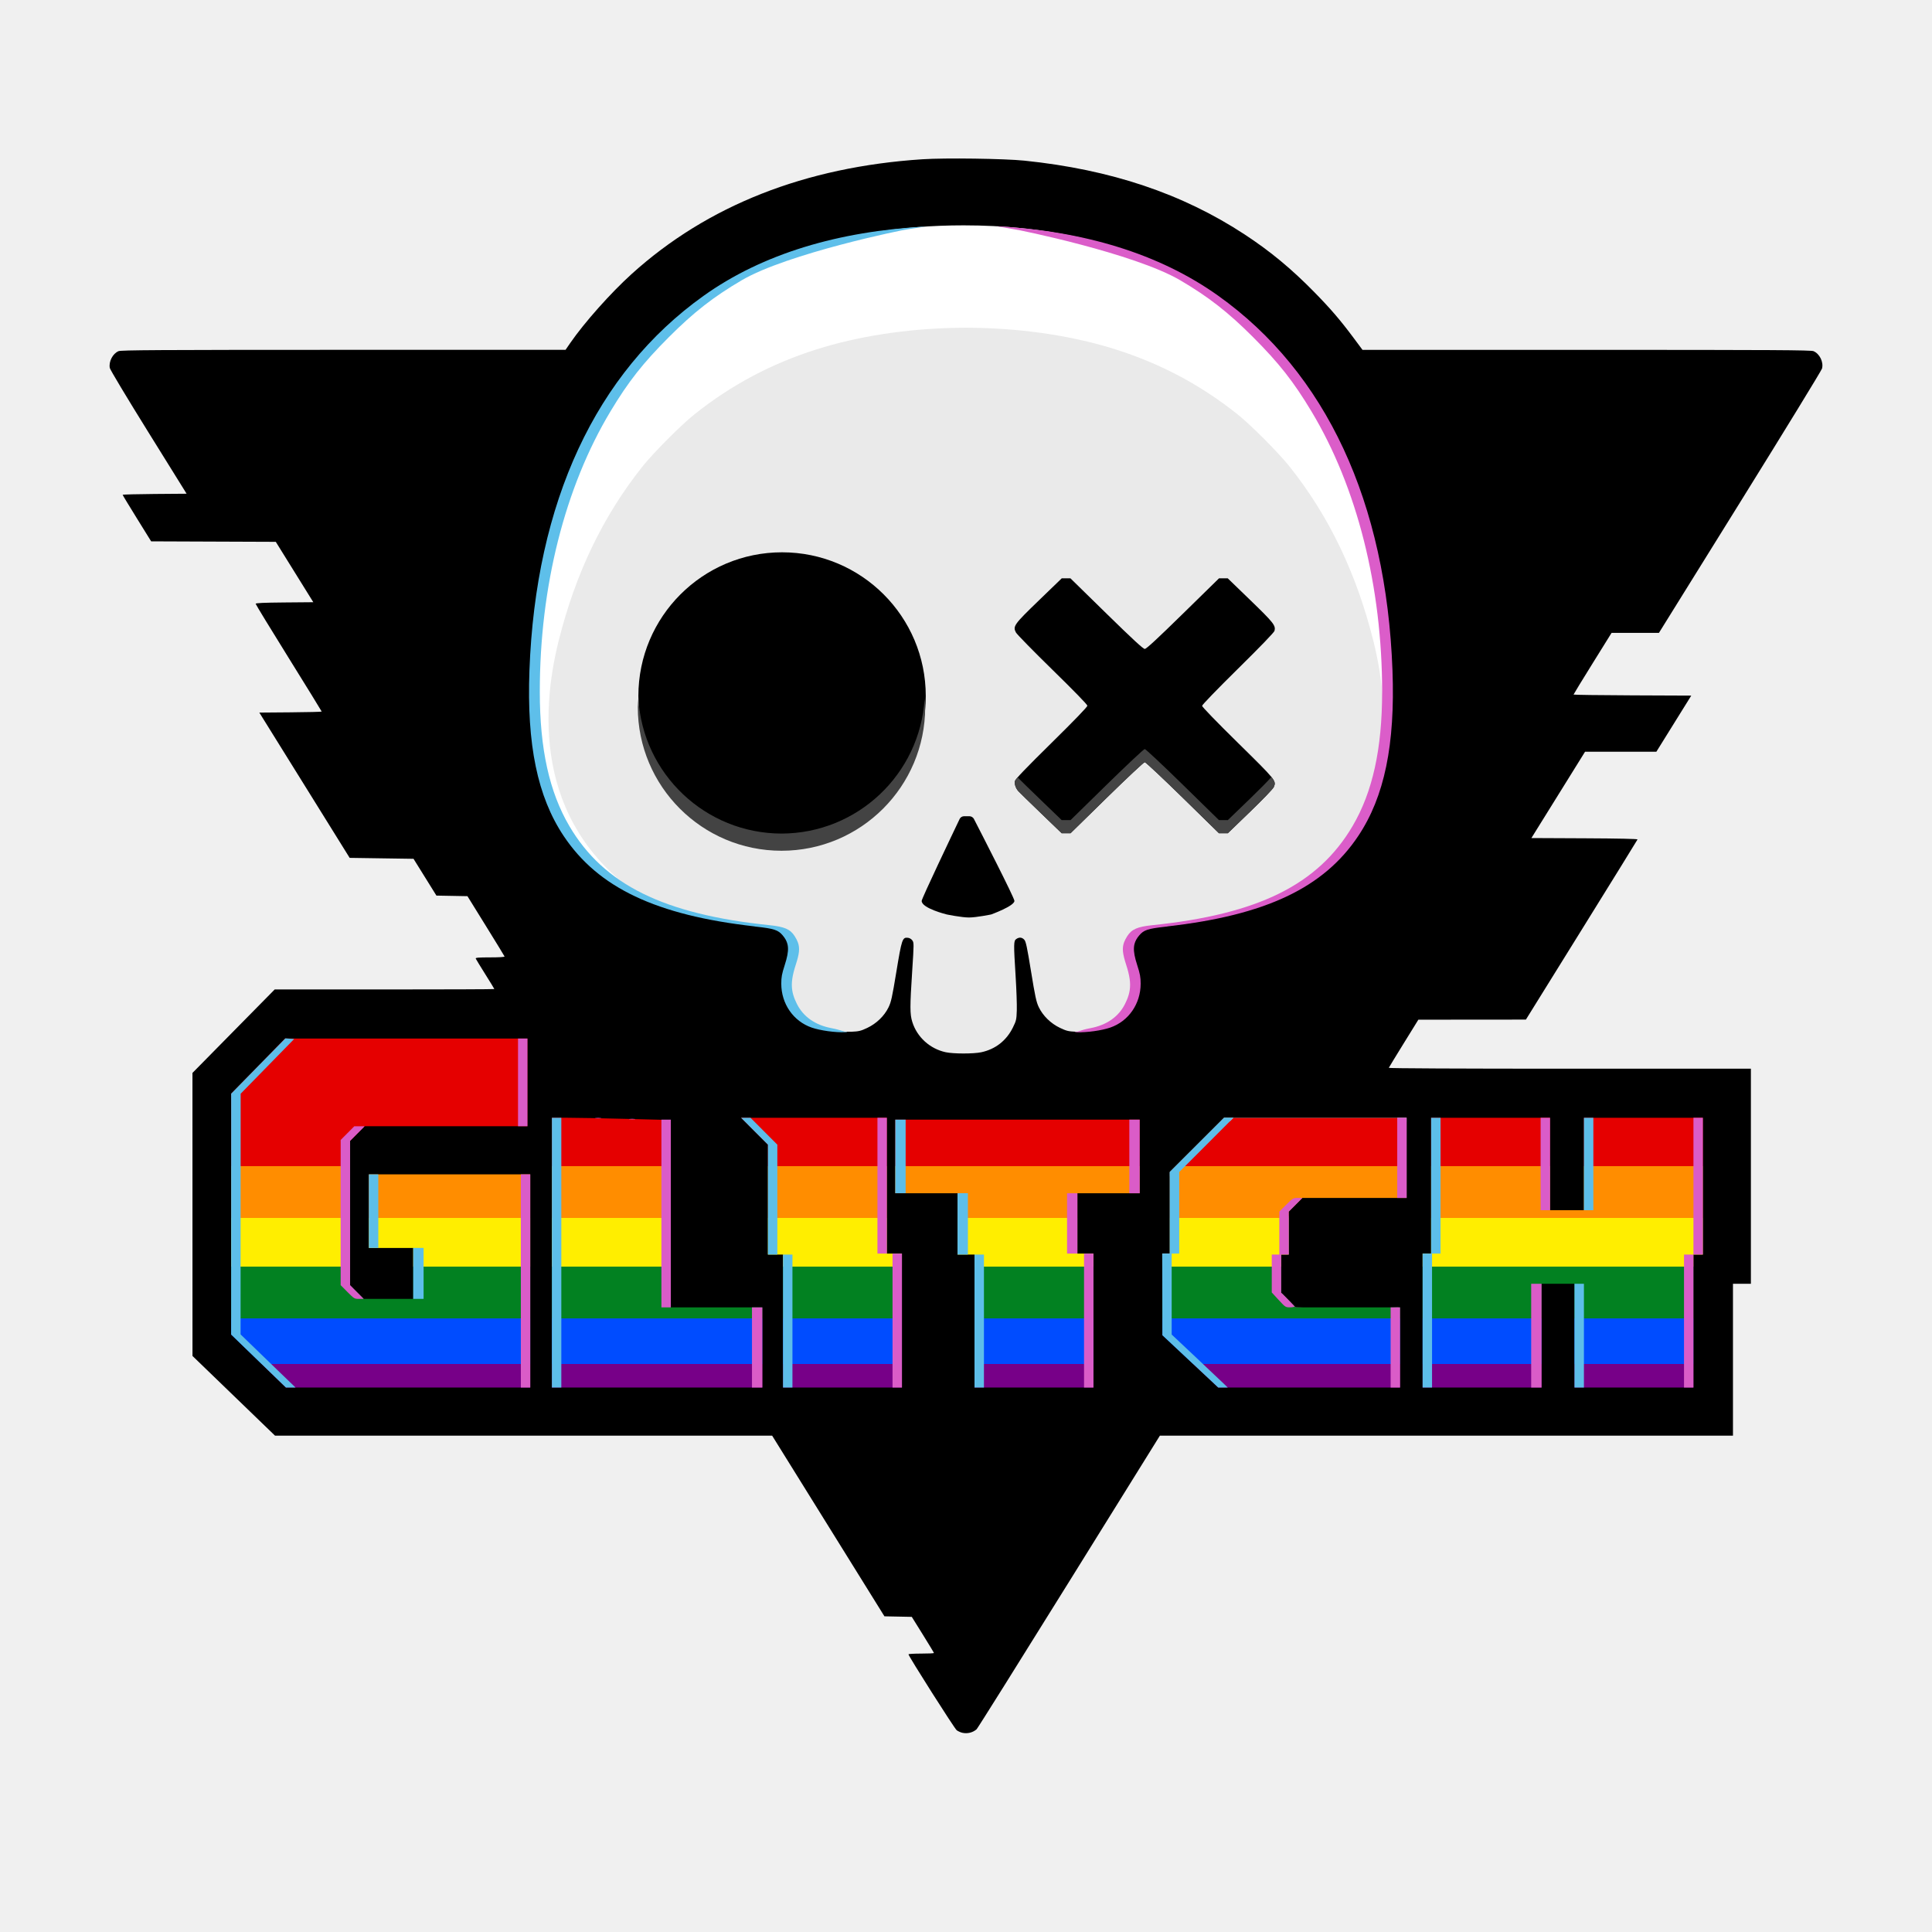
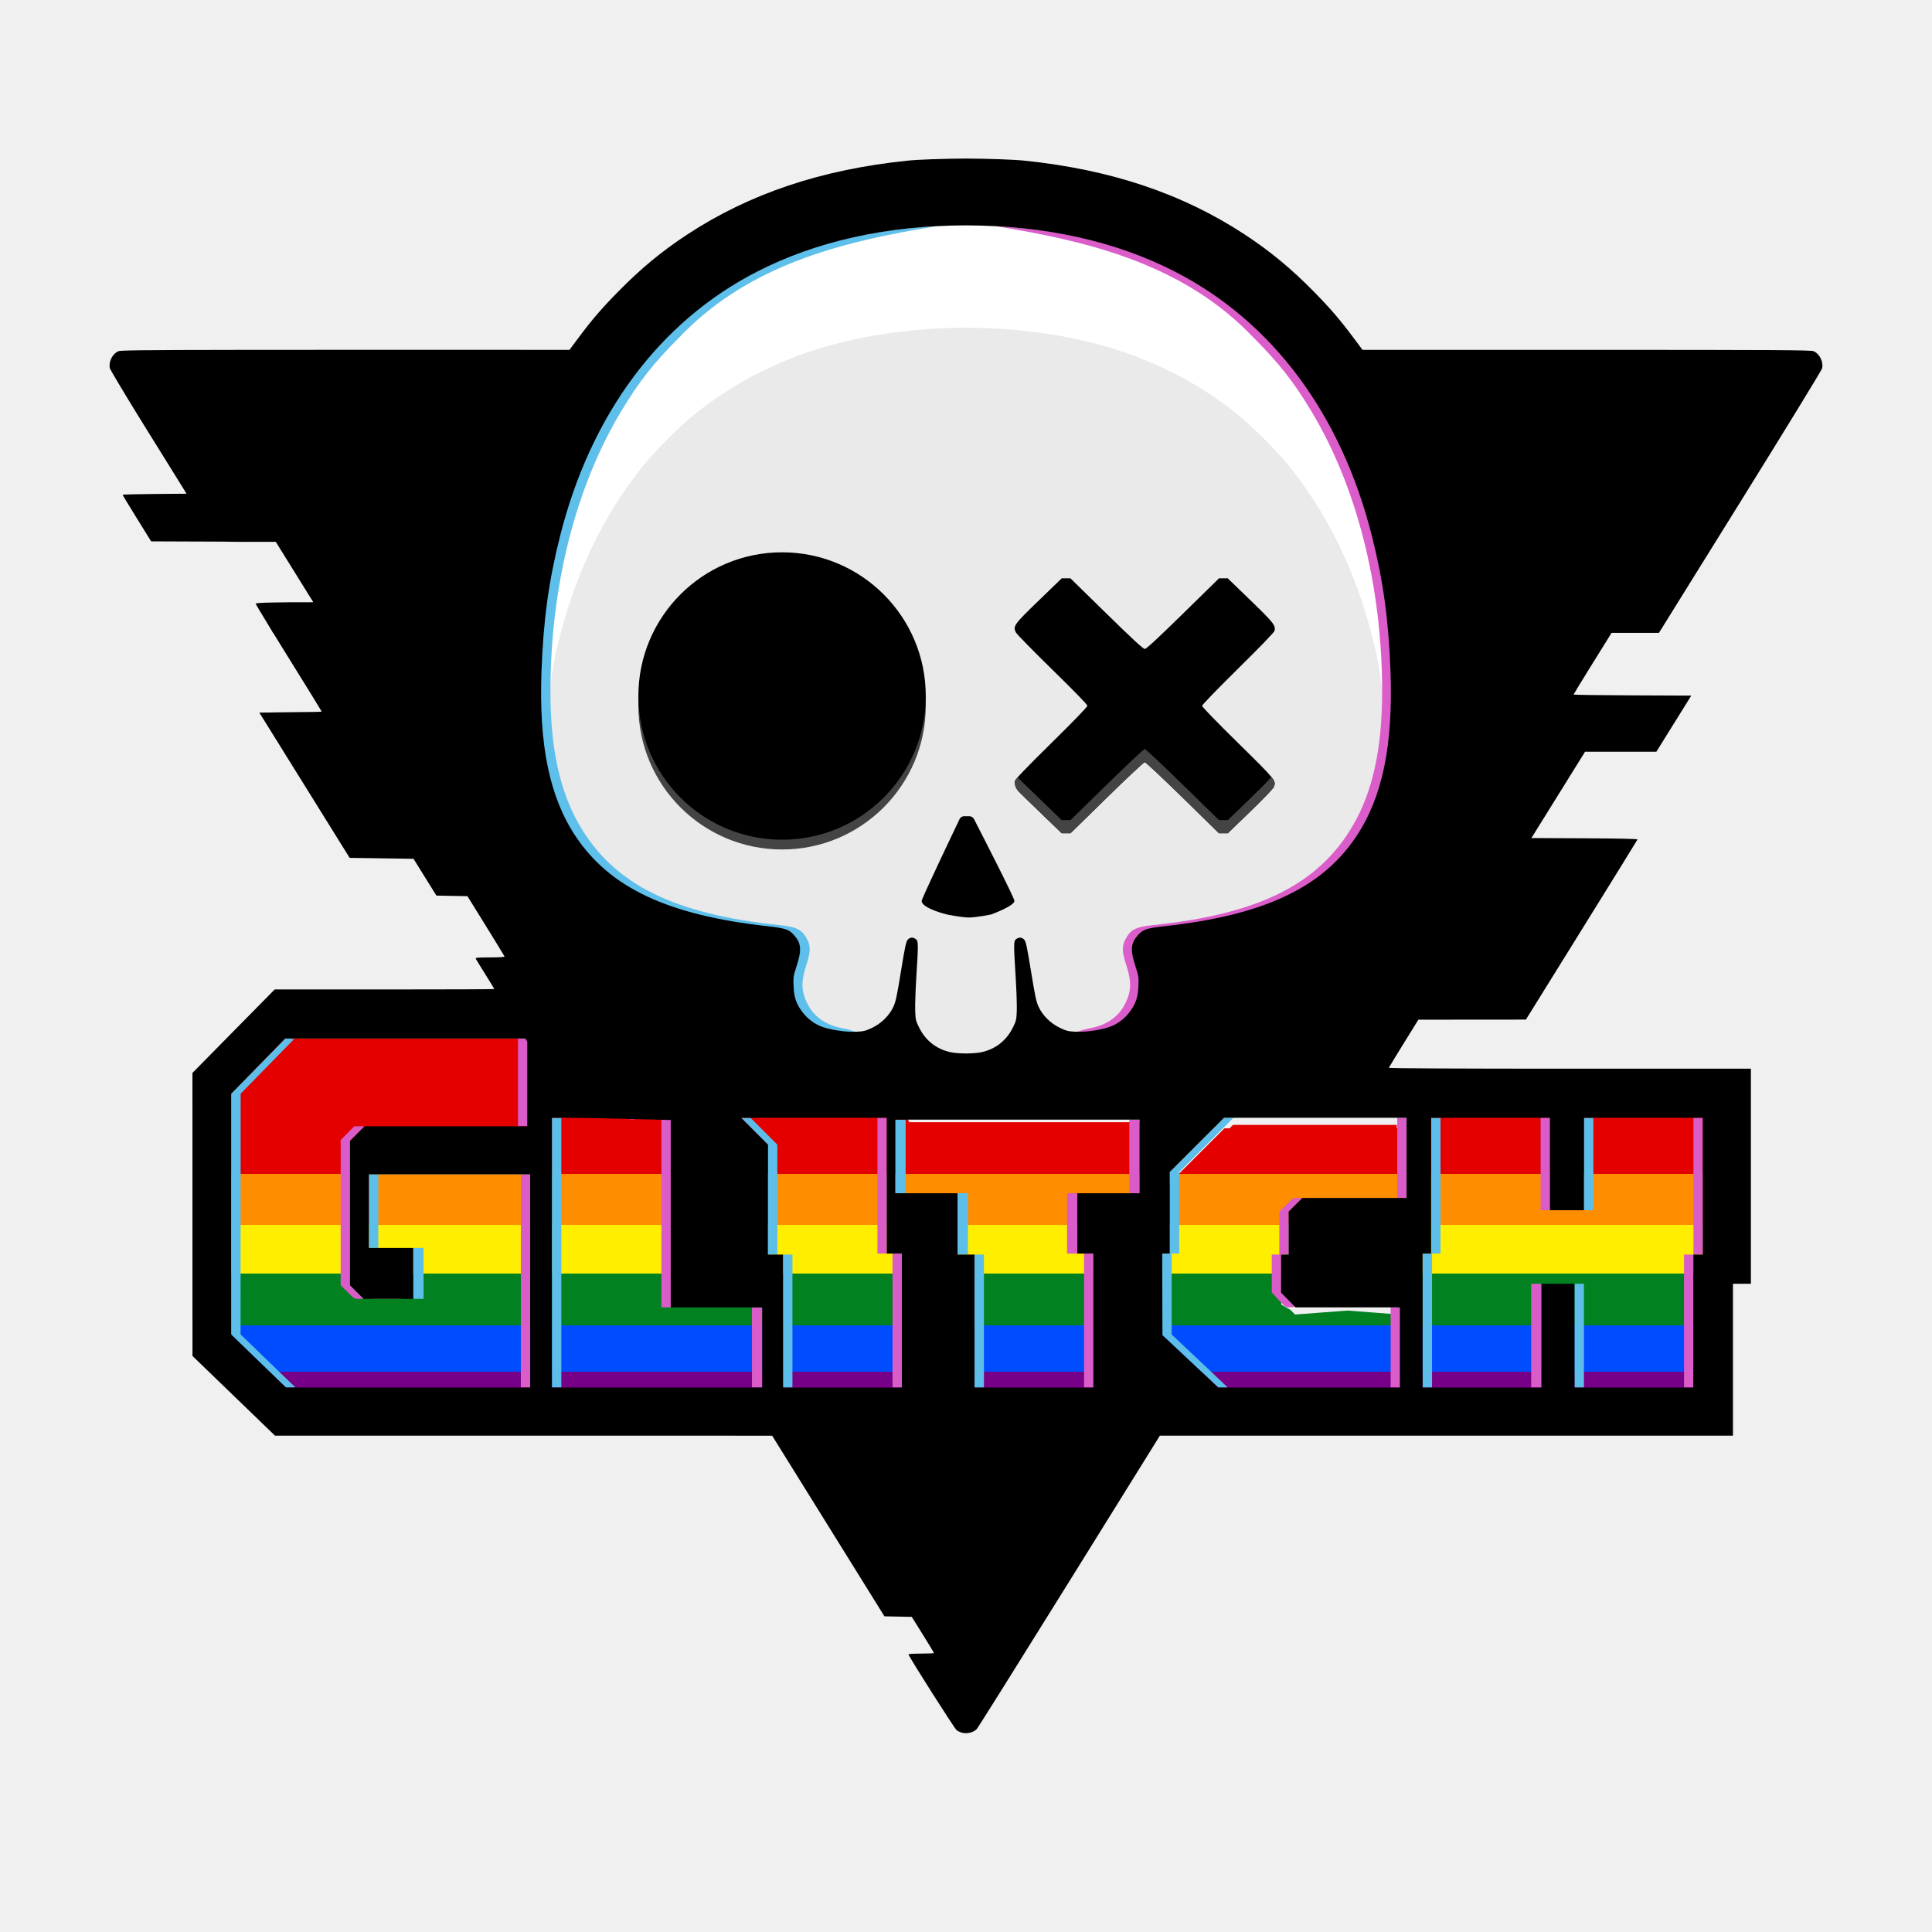
<svg xmlns="http://www.w3.org/2000/svg" xmlns:xlink="http://www.w3.org/1999/xlink" xml:space="preserve" width="1365.333" height="1365.333">
  <defs>
    <linearGradient id="a">
      <stop offset="0" style="stop-color:#708;stop-opacity:1" />
      <stop offset=".171" style="stop-color:#708;stop-opacity:1" />
      <stop offset=".171" style="stop-color:#004cff;stop-opacity:1" />
      <stop offset=".325" style="stop-color:#004cff;stop-opacity:1" />
      <stop offset=".325" style="stop-color:#028121;stop-opacity:1" />
      <stop offset=".497" style="stop-color:#028121;stop-opacity:1" />
      <stop offset=".497" style="stop-color:#fe0;stop-opacity:1" />
      <stop offset=".658" style="stop-color:#fe0;stop-opacity:1" />
      <stop offset=".658" style="stop-color:#ff8d00;stop-opacity:1" />
      <stop offset=".829" style="stop-color:#ff8d00;stop-opacity:1" />
      <stop offset=".829" style="stop-color:#e50000;stop-opacity:1" />
      <stop offset="1" style="stop-color:#e50000;stop-opacity:1" />
    </linearGradient>
-     <linearGradient xlink:href="#a" id="b" x1="653.669" x2="653.669" y1="1000.49" y2="787.998" gradientUnits="userSpaceOnUse" />
+     <linearGradient xlink:href="#a" id="b" x1="653.669" x2="653.669" y1="1000.49" y2="787.998" gradientTransform="translate(-.324 5.046)" gradientUnits="userSpaceOnUse" />
  </defs>
  <path d="M685.44 141.56a692 692 0 0 0-21.555.042c-9.2.165-17.534.543-24.54 1.265C496.644 157.58 398.27 251.157 369.599 398.2c-8.318 42.658-11.106 98.366-5.87 134.018 4.023 27.387 13.685 54.482 28.03 73.607 1.693 2.258 2.912 3.902 5.394 6.162 1.241 1.13 1.743 2.815 8.221 4.729 3.239.957 39.75 22.071 46.117 17.512s-21.614-31.39-21.369-34.573c.49-6.366-.775-7.473-1.346-9.008-.57-1.534-1.105-2.616-1.675-3.707-1.142-2.18-2.443-4.267-4.07-6.632-19.344-28.114-25.242-76.222-11.348-128.823 11.8-44.68 35.63-90.178 60.173-116.935 51.49-56.135 109.465-81.126 197.073-83.805C740.71 248.55 797.722 263.7 847.028 297c5.973 4.035 17.882 14.235 30.527 26.863 16.013 15.993 21.1 22.02 29.89 35.291 34.725 52.42 53.701 122.598 48.051 167.485-3.232 25.677-13.164 48.924-27.523 65.992-2.75 3.27-5.097 6.213-6.957 8.754-.93 1.27-1.686 2.298-2.68 4-.497.85-1.084 1.461-2.06 4.594-.489 1.566-1.852 3.668-.426 10.03.712 3.182-12.819 15.346-8.78 18.473 4.04 3.128 24.49-3.486 27.496-3.486 7.495 0 8.662-1.947 10.079-2.767a23 23 0 0 0 2.908-1.975c1.442-1.118 2.507-2.09 3.664-3.176 2.314-2.172 4.785-4.708 7.37-7.484 5.173-5.553 10.284-11.286 14.173-17.008 23.023-33.879 30.826-78.338 27.66-137.988-1.582-29.802-3.236-42.981-8.906-70.994-6.068-29.977-16.844-62.323-29.506-88.211-16.984-34.725-33.816-58.204-60.069-83.645-41.95-40.655-92.655-64.962-156.943-76.023-14.736-2.536-37.468-3.867-59.557-4.164" style="fill:#fff;stroke-width:10.69" />
  <path d="M682.667 231.591q-4.186.01-8.366.107c-34.191.795-67.957 5.904-97.37 15.233-31.958 10.136-60.059 25.09-86.07 45.799-9.632 7.67-29.081 27.203-37.007 37.17-27.778 34.931-47.249 75.534-59.144 123.334-12.813 51.484-16.882 134.133 65.168 184.718 21.817 9.602 46.73 15.56 81.83 19.567 12.416 1.417 14.934 2.248 18.693 6.17 4.942 5.155-7.665 13.103-11.057 22.66-2.932 8.261-1.443 31.323.582 37.992 2.286 7.525 18.534-2.252 25.342 1.994 5.58 3.48 19.264 6.22 28.951 5.797 5.343-.234 6.736-.572 11.278-2.729 6.505-3.089 12.009-8.409 14.99-14.49 1.847-3.766 2.574-7.063 5.56-25.213 3.779-22.962 4.253-24.373 8.067-23.99 1.236.124-3.638 4.603-2.908 5.621 1.148 1.603 3.975 7.158 2.746 26.072-1.668 25.66-5.088 30.184-3.395 35.662 3.322 10.756 19.152 11.098 30.305 13.524 2.592.564 7.145.864 11.805.898 4.66-.034 9.213-.334 11.804-.898 11.154-2.426 25.391-4.848 28.713-15.604 1.692-5.478 2.946-11.036 1.278-36.697-1.23-18.914-2.358-15.354-1.21-16.957.73-1.018-3.269-11.497-2.033-11.62 3.814-.384 4.288 1.027 8.067 23.99 2.986 18.149 3.714 21.446 5.56 25.212 2.982 6.081 8.486 11.401 14.99 14.49 4.542 2.157 5.935 2.495 11.278 2.729 9.687.424 23.371-2.316 28.951-5.797 6.808-4.246 26.302.772 28.588-6.754 2.025-6.669.445-20.905-2.487-29.166-3.392-9.557-16.176-21.57-11.234-26.726 3.76-3.922 6.278-4.753 18.694-6.17 35.1-4.008 60.013-9.965 81.83-19.567 82.05-50.585 77.98-133.234 65.168-184.718-11.896-47.8-31.367-88.403-59.145-123.334-7.925-9.967-27.374-29.5-37.008-37.17-26.01-20.71-54.11-35.663-86.068-45.8-29.413-9.328-63.18-14.437-97.371-15.232q-4.18-.096-8.365-.107m0 345.998c1.636.064 3.206.466 3.898 1.158 1.621 1.622 26.832 54.959 26.832 56.766 0 3.292-1.803 5.194-6.957 7.34-2.747 1.143-7.33 2.67-10.186 3.392-3.984 1.008-6.402 1.237-13.587 1.108-7.186.13-9.604-.1-13.588-1.108-2.855-.722-7.439-2.249-10.186-3.392-5.154-2.146-6.957-4.048-6.957-7.34 0-1.807 25.211-55.144 26.832-56.766.692-.692 2.263-1.094 3.899-1.158" style="fill:#eaeaea;fill-opacity:1" />
-   <path d="M1011.87 775.762a17.26 17.26 0 0 0-17.259 17.258v83.488a17.26 17.26 0 0 0-6.363 12.68v94.044a17.26 17.26 0 0 0 17.258 17.258h83.439a17.26 17.26 0 0 0 12.02-5.705 17.26 17.26 0 0 0 12.021 5.705h83.438a17.26 17.26 0 0 0 17.258-17.258V901.87a17.26 17.26 0 0 0 6.365-12.682V793.02a17.26 17.26 0 0 0-17.258-17.258h-83.44a17.26 17.26 0 0 0-12.02 5.703 17.26 17.26 0 0 0-12.02-5.703h-41.72zm-379.009 12.236a6.436 6.436 0 0 0-6.435 6.436v51.619a6.436 6.436 0 0 0 6.435 6.435h37.405v36.699a6.436 6.436 0 0 0 6.435 6.436h5.586v87.609a6.436 6.436 0 0 0 6.436 6.436h83.438a6.436 6.436 0 0 0 6.435-6.436v-94.044a6.436 6.436 0 0 0-6.436-6.436h-4.877v-30.263h37.405a6.436 6.436 0 0 0 6.435-6.436v-51.619a6.436 6.436 0 0 0-6.435-6.436h-85.915zm238.815 1.916-1.139 1.139-1.303 1.3h-3.373a.67.67 0 0 0-.47.196l-19.274 19.263-19.273 19.266a.67.67 0 0 0-.196.47v56.973h-4.99a.665.665 0 0 0-.666.667v56.98c0 .183.076.359.21.484l19.622 18.487 19.621 18.486a.67.67 0 0 0 .457.182l64.17.047 64.17.044a.665.665 0 0 0 .666-.666v-55.861c0-.368-.125-3.457-.493-3.456l-36.81-2.79-37.09 2.79-3.216-3.277-6.535-3.763v-27.021h4.283a.665.665 0 0 0 .666-.667v-29.744l4.56-4.595 4.559-4.594h73.652a.665.665 0 0 0 .666-.666V793.02a.665.665 0 0 0-.666-.666h-6.047l-.023-1.229v-1.21H877.147ZM524.34 776.008a17.013 17.013 0 0 0-12.041 29.027l9.36 9.38 4.388 4.397v70.376a17.01 17.01 0 0 0 10.605 15.294v78.75a17.013 17.013 0 0 0 17.012 17.012h83.44a17.013 17.013 0 0 0 17.011-17.012v-94.044a17.01 17.01 0 0 0-10.607-15.295V793.02a17.013 17.013 0 0 0-17.012-17.012h-51.078ZM203.072 728.87a8.13 8.13 0 0 0-5.738 2.368l-19.537 19.463-.002.002-19.535 19.463a8.13 8.13 0 0 0-2.39 5.76V944.41a8.13 8.13 0 0 0 2.415 5.783l19.5 19.27v.002l19.5 19.268a8.13 8.13 0 0 0 5.713 2.345l85.5.028 85.5.025a8.133 8.133 0 0 0 8.133-8.131V833a8.133 8.133 0 0 0-8.131-8.13H262a8.133 8.133 0 0 0-7.87 7.497v-19.736l3.614-3.87 3.393-3.63H372a8.133 8.133 0 0 0 8.13-8.131v-60a8.133 8.133 0 0 0-8.13-8.13h-84.465ZM254.2 883.796a8.13 8.13 0 0 0 7.8 7.334h21.87v21.739h-10.241c-7.965 0-12.492-.223-14.508-.604s-1.444-.15-2.924-1.54c-1.122-1.054-.812-.739-.828-.775s-.42-1.197-.678-4.295c-.315-3.8-.431-11.597-.492-21.86m136.123-105.52a15.806 15.806 0 0 0-15.804 15.805v189.506a15.806 15.806 0 0 0 15.804 15.805H537.4a15.806 15.806 0 0 0 15.805-15.805v-56.568a15.806 15.806 0 0 0-15.805-15.805h-47.834V795.91a15.806 15.806 0 0 0-14.474-15.748l-10.819-.914h-.002c-8.008-.677-25.799-.973-43.048-.973z" style="fill:url(#b);fill-opacity:1;stroke-width:5.345" />
-   <path d="M680.1 1224.554c-1.239-.278-3.039-1.086-4-1.795-1.551-1.144-34.082-52.362-34.082-53.66 0-.285 4.05-.518 9-.518s9-.18 9-.4-3.525-6.06-7.834-12.976l-7.833-12.574-9.661-.192-9.661-.191-39.673-63.83-39.672-63.83-175.666-.01-175.667-.01-29.16-28.161-29.159-28.161-.01-100.01-.01-100.01 29.056-29.49 29.055-29.49h77.611c42.687 0 77.612-.133 77.612-.296s-2.888-4.887-6.417-10.5c-3.529-5.612-6.561-10.58-6.738-11.038-.249-.645 2.044-.833 10.139-.833 6.477 0 10.375-.247 10.238-.648-.122-.356-6.072-10.09-13.222-21.63l-13-20.983-10.964-.203-10.963-.203-8.09-13-8.092-13-22.568-.333-22.568-.333-31.916-51.334-31.916-51.333 22.038-.176c12.121-.097 22.039-.343 22.039-.548s-10.5-17.254-23.334-37.886-23.333-37.856-23.333-38.275c0-.552 5.632-.811 20.368-.939l20.367-.176-13.256-21.333-13.256-21.334-44.042-.171-44.042-.172-10.07-16.233c-5.538-8.928-10.07-16.422-10.07-16.653s10.17-.499 22.597-.595l22.597-.176-26.928-43.315c-15.268-24.56-27.11-44.289-27.35-45.564-.849-4.53 2.078-10.156 6.175-11.868 1.848-.772 27.299-.923 159.055-.94l156.855-.022 3.315-4.812c9.914-14.392 28.575-35.36 43.41-48.778 53.533-48.417 122.578-75.651 205.526-81.069 16.008-1.045 57.89-.467 72.082.995 60.916 6.277 111.552 23.26 155.667 52.208 17.972 11.793 32.972 24.21 49.036 40.591 11.562 11.79 18.462 19.824 27.83 32.408l6.328 8.5h158.258c132.983 0 158.609.147 160.457.919 4.344 1.815 7.238 7.733 6.016 12.304-.359 1.344-26.435 43.918-57.946 94.61l-57.294 92.167h-33.471l-13.44 21.61c-7.393 11.885-13.44 21.782-13.44 21.994s18.719.463 41.598.557l41.6.172-12.335 19.833-12.334 19.834h-50.4l-18.954 30.5-18.955 30.5 37.61.172c23.659.108 37.528.41 37.39.812-.122.352-17.92 29.141-39.554 63.976l-39.333 63.336-38 .032-38 .032-10.334 16.702c-5.683 9.186-10.433 16.98-10.555 17.32-.136.378 49.433.618 127.833.618h128.056v152h-12.667v107.333h-405L755.5 1117.818c-35.298 56.78-64.698 103.691-65.333 104.245-2.698 2.352-6.491 3.288-10.073 2.484zM374.683 905.248v-75.333h-114v52h31.334v36h-34.969l-4.85-4.817-4.848-4.817V806.277l5.15-5.181 5.152-5.181h115.031v-62H201.462l-19.056 19.497-19.055 19.498v170.186l19.36 18.743 19.362 18.742h172.611zm164 47v-28.333h-64.666V791.506l-31.167-.809c-17.142-.444-36.042-.803-42-.795l-10.833.013V980.58h148.666zm98.667-19v-47.333h-10.667v-96H523.701l9.492 9.508 9.491 9.508v77.65h10.667v94h84zm135.333 0v-47.333H761.35v-42.667h44v-52H632.684v52h44v43.333h12v94h84zm216.667 19v-28.333h-73.836l-5.071-5.167-5.072-5.167-.01-13.5-.012-13.5h5.333v-30.366l4.85-4.817 4.848-4.817h73.636v-56.666H865.025l-19.17 19.162-19.172 19.162v57.676h-5.333l.057 28.833.057 28.833 19.74 18.5 19.739 18.5H989.35Zm100-8.333v-36.667h23.333v73.333h84v-94h6.667v-96.666h-84v65.333h-24v-65.333h-84v96h-6v94.666h84zM693.432 743.622c9.999-2.12 17.784-8.202 22.368-17.478 2.374-4.803 2.553-5.588 2.768-12.182.126-3.876-.246-14.655-.827-23.954-1.455-23.274-1.425-25.093.425-26.389 2.075-1.453 4.05-1.293 5.677.462 1.153 1.244 1.973 5.077 4.799 22.438 2.89 17.76 3.716 21.586 5.442 25.202 2.923 6.124 8.507 11.582 15.007 14.669 4.58 2.175 5.956 2.508 11.337 2.743 6.787.297 16.752-1.1 23.256-3.258 5.513-1.83 10.756-5.63 14.434-10.458 4.474-5.875 6.055-10.44 6.405-18.502.272-6.282.145-7.11-2.194-14.33-3.622-11.177-3.245-15.95 1.709-21.592 3.675-4.185 6.158-5.023 19.204-6.477 69.91-7.79 110.968-27.044 135.233-63.418 18.512-27.751 26.114-64.539 24.178-117.012-1.326-35.957-5.126-63.582-13.093-95.171-21.748-86.242-70.22-151.43-138.876-186.77-42.53-21.893-92.58-32.892-149.666-32.892-89.6 0-161.704 27.147-213.713 80.46C415.7 292.616 385.955 368 380.03 460.904c-.874 13.714-.862 43.719.021 54.012 5.224 60.804 29.945 99.223 77.242 120.038 21.817 9.602 46.73 15.558 81.83 19.566 12.416 1.417 14.935 2.249 18.694 6.17 4.942 5.156 5.593 11.336 2.201 20.892-2.932 8.262-3.453 16.842-1.427 23.511 2.286 7.526 7.285 13.997 14.093 18.244 5.58 3.48 19.262 6.22 28.95 5.796 5.342-.234 6.737-.57 11.279-2.728 6.505-3.089 12.008-8.408 14.989-14.49 1.847-3.766 2.574-7.063 5.56-25.212 3.779-22.963 4.253-24.373 8.066-23.99 1.237.124 2.489.85 3.218 1.87 1.149 1.602 1.145 2.418-.084 21.333-1.668 25.66-1.664 30.717.028 36.196 3.322 10.755 12.433 19.052 23.586 21.478 5.46 1.187 19.622 1.206 25.156.033z" style="fill:#000" />
-   <path d="M654.192 160.096c-61.555 3.292-115.162 19.14-156.938 48.935-76.194 54.343-118.713 145.779-123.1 264.72-1.935 52.475 5.666 89.262 24.178 117.013 24.467 36.677 65.443 56.033 134.967 63.925v.055l.933.106c12.884 1.435 15.656 2.343 18.909 6.2 1.706 2.024 2.817 3.975 3.357 6.19.18.739.298 1.507.352 2.317.216 3.238-.57 7.145-2.307 12.515-1.997 6.177-2.42 8.463-2.42 13.092 0 14.239 8.555 26.573 21.531 31.037 6.116 2.104 16.717 3.554 23.721 3.244l.908-.04.117-.3c-.402.02-.739.019-1.035.002-2.075-.116-2.208-1.073-9.908-2.542-11.406-2.177-19.782-8.069-24.293-17.086a45 45 0 0 1-1.496-3.295c-.863-2.139-1.456-4.182-1.783-6.258-.817-5.19.03-10.583 2.482-18.166 1.238-3.826 1.99-6.751 2.24-9.24.125-1.245.123-2.38-.006-3.465a13.5 13.5 0 0 0-.771-3.158c-.516-1.388-1.264-2.788-2.248-4.338-3.086-4.861-7.176-6.647-17.723-7.735-74.819-7.72-117.15-28.67-141.49-70.027-14.17-24.075-20.892-54.598-20.902-94.883-.019-74.244 17.703-144.536 49.984-198.25 12.615-20.99 22.928-34.096 41.291-52.476 17.528-17.545 31.424-28.391 51.387-40.108 32.343-18.982 114.868-35.925 117.54-36.074z" style="fill:#5ebfea;fill-opacity:1" />
+   <path d="M704.148 159.875c61.556 3.292 115.035 19.36 156.811 49.156 76.195 54.343 118.713 145.779 123.1 264.72 1.935 52.475-5.665 89.262-24.178 117.013-24.467 36.677-65.443 56.033-134.966 63.925v.055l-.934.106c-12.884 1.435-15.656 2.343-18.908 6.2-1.706 2.024-2.817 3.975-3.358 6.19a13.6 13.6 0 0 0-.351 2.317c-.216 3.238.57 7.145 2.306 12.515 1.997 6.177 2.42 8.463 2.42 13.092 0 14.239-8.555 26.573-21.53 31.037-6.116 2.104-16.718 3.554-23.722 3.244l-.908-.04-.117-.3c.403.02.74.019 1.035.002 2.075-.116 2.208-1.073 9.908-2.542 11.406-2.177 19.782-8.069 24.293-17.086a45 45 0 0 0 1.496-3.295c.863-2.139 1.457-4.182 1.784-6.258.817-5.19-.03-10.583-2.483-18.166-1.237-3.826-1.99-6.751-2.24-9.24-.125-1.245-.123-2.38.006-3.465s.384-2.118.771-3.158c.516-1.388 1.264-2.788 2.248-4.338 3.087-4.861 7.176-6.647 17.723-7.735 74.82-7.72 117.15-28.67 141.49-70.027 14.17-24.075 20.893-54.598 20.903-94.883.018-74.244-17.704-144.536-49.985-198.25-12.615-20.99-22.927-34.096-41.29-52.476-45.338-47.455-105.46-65.137-168.927-76.182z" style="fill:#db5dc9;fill-opacity:1" />
  <path d="M683.191 576.834h-2.034c-1.132 0-2.445.8-2.933 1.82-4.736 9.902-26.886 56.333-26.886 58.004 0 5.26 17.74 9.587 17.74 9.587s10.455 2.142 15.682 2.142 15.682-2.142 15.682-2.142 16.44-5.956 16.44-9.587c0-2.206-23.63-48.216-28.67-58.004-.517-1.006-1.855-1.82-2.986-1.82z" style="fill:#000;fill-opacity:1;stroke-width:1.035" />
  <path d="m750.319 408.707-16.026 15.48c-17.709 17.107-18.614 18.365-16.362 22.76.64 1.25 12.261 13.12 25.826 26.378 15.078 14.74 24.674 24.608 24.693 25.394.02.83-9 10.182-25.362 26.293-17.918 17.643-25.518 25.562-25.81 26.89-.494 2.247.522 5.204 2.533 7.38.804.871 7.993 7.877 15.975 15.57l14.511 13.986h6.251l25.639-25.112c14.102-13.81 26.161-25.111 26.798-25.111s12.698 11.3 26.8 25.111l25.642 25.112h6.262l15.789-15.234c9.11-8.79 16.168-16.138 16.683-17.37 1.876-4.483 1.757-4.628-25.296-31.242-14.979-14.736-25.356-25.445-25.356-26.167 0-.72 10.406-11.485 25.372-26.245 15.983-15.763 25.533-25.668 25.81-26.77.946-3.767-.591-5.72-17.023-21.61l-16.02-15.493h-6.18l-25.47 24.942c-18.574 18.192-25.884 24.945-27.007 24.945-1.122 0-8.445-6.758-27.026-24.945l-25.486-24.942h-3.08z" style="fill:#000;fill-opacity:1;stroke-width:1.004" />
-   <path d="M704.148 159.875c61.556 3.292 115.035 19.36 156.811 49.156 76.195 54.343 118.713 145.779 123.1 264.72 1.935 52.475-5.665 89.262-24.178 117.013-24.467 36.677-65.443 56.033-134.966 63.925v.055l-.934.106c-12.884 1.435-15.656 2.343-18.908 6.2-1.706 2.024-2.817 3.975-3.358 6.19a13.6 13.6 0 0 0-.351 2.317c-.216 3.238.57 7.145 2.306 12.515 1.997 6.177 2.42 8.463 2.42 13.092 0 14.239-8.555 26.573-21.53 31.037-6.116 2.104-16.718 3.554-23.722 3.244l-.908-.04-.117-.3c.403.02.74.019 1.035.002 2.075-.116 2.208-1.073 9.908-2.542 11.406-2.177 19.782-8.069 24.293-17.086a45 45 0 0 0 1.496-3.295c.863-2.139 1.457-4.182 1.784-6.258.817-5.19-.03-10.583-2.483-18.166-1.237-3.826-1.99-6.751-2.24-9.24-.125-1.245-.123-2.38.006-3.465s.384-2.118.771-3.158c.516-1.388 1.264-2.788 2.248-4.338 3.087-4.861 7.176-6.647 17.723-7.735 74.82-7.72 117.15-28.67 141.49-70.027 14.17-24.075 20.893-54.598 20.903-94.883.018-74.244-17.704-144.536-49.985-198.25-12.615-20.99-22.927-34.096-41.29-52.476-17.528-17.545-31.424-28.391-51.387-40.108-32.344-18.982-114.868-35.925-117.54-36.074z" style="fill:#db5dc9;fill-opacity:1" />
+   <path d="M1011.546 780.808a17.26 17.26 0 0 0-17.26 17.258v83.488a17.26 17.26 0 0 0-6.362 12.68v94.044a17.26 17.26 0 0 0 17.258 17.258h83.439a17.26 17.26 0 0 0 12.02-5.705 17.26 17.26 0 0 0 12.02 5.705h83.439a17.26 17.26 0 0 0 17.258-17.258v-81.362a17.26 17.26 0 0 0 6.365-12.682v-96.168a17.26 17.26 0 0 0-17.258-17.258h-83.44a17.26 17.26 0 0 0-12.02 5.703 17.26 17.26 0 0 0-12.02-5.703h-41.72zm-379.01 12.236a6.436 6.436 0 0 0-6.434 6.436v51.619a6.436 6.436 0 0 0 6.435 6.435h37.405v36.699a6.436 6.436 0 0 0 6.435 6.436h5.586v87.609a6.436 6.436 0 0 0 6.436 6.436h83.438a6.436 6.436 0 0 0 6.435-6.436v-94.044a6.436 6.436 0 0 0-6.436-6.436h-4.877v-30.263h37.405a6.436 6.436 0 0 0 6.435-6.436v-51.62a6.436 6.436 0 0 0-6.435-6.435h-85.915zm238.816 1.916-1.14 1.139-1.302 1.3h-3.373a.67.67 0 0 0-.47.196l-19.274 19.263-19.273 19.266a.67.67 0 0 0-.196.47v56.973h-4.99a.665.665 0 0 0-.666.667v56.98c0 .183.076.359.21.484l19.622 18.487 19.62 18.486a.67.67 0 0 0 .458.182l64.17.047 64.17.044a.665.665 0 0 0 .666-.666v-55.861c0-.368-.125-3.457-.493-3.456l-36.81-2.79-37.09 2.79-3.216-3.277-6.535-3.763V894.9h4.283a.665.665 0 0 0 .666-.667v-29.744l4.56-4.595 4.559-4.594h73.652a.665.665 0 0 0 .666-.666v-56.568a.665.665 0 0 0-.666-.666h-6.047l-.023-1.23v-1.21H876.823zm-347.336-13.906a17.013 17.013 0 0 0-12.041 29.027l9.36 9.38 4.388 4.397v70.376a17.01 17.01 0 0 0 10.605 15.294v78.75a17.013 17.013 0 0 0 17.012 17.012h83.44a17.013 17.013 0 0 0 17.01-17.012v-94.044a17.01 17.01 0 0 0-10.606-15.295v-80.873a17.013 17.013 0 0 0-17.012-17.012h-51.078zm-321.268-47.138a8.13 8.13 0 0 0-5.738 2.368l-19.537 19.463h-.002l-19.535 19.463a8.13 8.13 0 0 0-2.39 5.76v168.484a8.13 8.13 0 0 0 2.415 5.783l19.5 19.27 19.5 19.268a8.13 8.13 0 0 0 5.713 2.345l85.5.028 85.5.025a8.133 8.133 0 0 0 8.133-8.131v-150a8.133 8.133 0 0 0-8.131-8.126h-112a8.133 8.133 0 0 0-7.87 7.497v-19.736l3.614-3.87 3.393-3.63h110.863a8.133 8.133 0 0 0 8.13-8.131v-60a8.133 8.133 0 0 0-8.13-8.13H287.21zm51.128 154.926a8.13 8.13 0 0 0 7.8 7.334h21.87v21.739h-10.241c-7.965 0-12.492-.223-14.508-.604s-1.444-.15-2.924-1.54c-1.122-1.054-.812-.74-.828-.775s-.42-1.197-.678-4.295c-.315-3.8-.431-11.597-.492-21.86m136.123-105.52a15.806 15.806 0 0 0-15.804 15.805v189.506a15.806 15.806 0 0 0 15.804 15.805h147.078a15.806 15.806 0 0 0 15.805-15.805v-56.568a15.806 15.806 0 0 0-15.805-15.805h-47.834V800.956a15.806 15.806 0 0 0-14.474-15.748l-10.82-.914h-.001c-8.008-.677-25.8-.973-43.048-.973z" style="fill:url(#b);fill-opacity:1;stroke-width:5.345" />
  <path d="M368.081 905.248v-75.333h6.667V980.58h-6.667zm163.334 47v-28.333h7.333v56.666h-7.333zm99.333-19v-47.333h6.667v94.666h-6.667zm135.333 0v-47.333h6.667v94.666h-6.667zm216.667 19v-28.333h6.667v56.666h-6.667zm99.333-8.333v-36.667h7.334v73.333h-7.334zm108-10.334v-47h6.667v-96.666h6.667v96.666h-6.667v94h-6.667zm-722.666-76v-66.333h6.666v132.667h-6.666zM903.58 918.62l-4.833-5.26v-26.78h5.333v-30.366l4.85-4.817c4.707-4.676 4.945-4.817 8.15-4.817h3.3l-4.816 4.85-4.817 4.848v30.302h-5.333v27.036l4.666 4.63c2.567 2.548 4.583 4.8 4.81 5.03.199.204-1.568.63-3.31.62-3.095-.016-3.276-.136-8-5.278m-658.016-5.553-4.817-4.85V805.614l4.817-4.85 4.816-4.848h7.336l-5.151 5.181-5.151 5.181v101.94l4.816 4.849 4.817 4.849h-3.333c-3.253 0-3.45-.117-8.15-4.85m374.516-75.151v-48h6.667v96h-6.667zm134 26.666v-21.333h7.334v42.667h-7.334zm334.667-42v-32.666h6.667v65.333h-6.667zm-101.333-4.333v-28.333h6.666v56.666h-6.666zm-189.334-1v-26h7.334v52h-7.334zm-432-52.333v-31h6.667v62h-6.667zm78.834 25.855c1.008-.152 2.658-.152 3.666 0 1.009.153.184.278-1.833.278s-2.842-.125-1.833-.278m-24-.666c1.008-.153 2.658-.153 3.666 0s.184.278-1.833.278-2.842-.125-1.833-.278" style="fill:#da5cc8" />
  <path d="m182.712 961.839-19.361-18.743V772.9l19.167-19.556 19.166-19.556 3.105.23 3.104.23-18.908 19.333-18.91 19.334-.028 85.041-.03 85.042 6.5 6.31c3.576 3.47 12.319 11.926 19.43 18.791l12.929 12.482h-6.802zm207.306-76.591v-95.333h6.666V980.58h-6.666zM553.35 933.58v-47h6.667v94h-6.667zm135.333 0v-47h6.667v94h-6.667zm152.52 28.5-19.74-18.5-.056-28.833-.057-28.833h5.333v-57.676l19.17-19.162 19.172-19.162h6.649l-19.162 19.17-19.162 19.171v57.659h-5.334v57.182l16.834 15.853c9.258 8.718 18.179 17.152 19.824 18.742l2.991 2.89h-6.723zm164.147-28.833v-47.333h6v-96h6.667v96h-6v94.666h-6.667zm107.333 10.667v-36.667h6.667v73.333h-6.667zm-820.666-44v-18h7.333v36h-7.333zm250.666-52.159V808.93l-9.491-9.508-9.492-9.508h6.667l9.492 9.508 9.49 9.508v77.65h-6.666zm134 17.159v-21.667h7.334v43.333h-7.334zm-416-9v-26h6.667v52h-6.667zm858.667-33.334v-32.666h6.667v65.333h-6.667zm-486.667-5.333v-26h7.334v52h-7.334z" style="fill:#5dbee9" />
+   <circle cx="552.684" cy="498.772" r="101.55" style="fill:#444;fill-opacity:1;stroke-width:2.737" />
  <circle cx="552.684" cy="491.859" r="101.55" style="opacity:1;fill:#000;fill-opacity:1;stroke-width:2.737" />
-   <path d="M451.125 493.6a102 102 0 0 0-.399 6.071 101.55 101.55 0 0 0 101.55 101.55 101.55 101.55 0 0 0 101.552-101.55 102 102 0 0 0-.399-6.07 101.55 101.55 0 0 1-101.152 95.478 101.55 101.55 0 0 1-101.152-95.478" style="fill:#434343;fill-opacity:1;stroke-width:2.737" />
  <path d="M808.985 529.347c-.637 0-12.696 11.3-26.798 25.112l-25.64 25.111h-6.249l-14.512-13.984c-7.982-7.693-15.17-14.7-15.974-15.57q-.324-.35-.612-.723c-1.222 1.4-1.842 2.25-1.922 2.611-.493 2.246.523 5.202 2.534 7.379.804.87 7.992 7.878 15.974 15.57l14.512 13.985h6.25l25.639-25.112c14.102-13.811 26.161-25.111 26.798-25.111s12.699 11.3 26.801 25.111l25.64 25.112h6.264l15.787-15.233c9.112-8.79 16.169-16.139 16.684-17.37.923-2.208 1.364-3.362-1.654-7.142-2.677 3.033-8.292 8.744-15.03 15.245L867.69 579.57h-6.263l-25.64-25.111c-14.103-13.812-26.165-25.112-26.802-25.112" style="fill:#444;fill-opacity:1;stroke-width:1.004" />
+   <path d="M661.584 159.875c-61.556 3.292-115.035 19.36-156.81 49.156-76.196 54.343-118.714 145.779-123.1 264.72-1.936 52.475 5.664 89.262 24.177 117.013 24.467 36.677 65.443 56.033 134.966 63.925v.055l.934.106c12.884 1.435 15.656 2.343 18.908 6.2 1.706 2.024 2.817 3.975 3.358 6.19.184.76.301 1.536.351 2.317.216 3.238-.57 7.145-2.306 12.515-1.997 6.177-2.42 8.463-2.42 13.092 0 14.239 8.555 26.573 21.53 31.037 6.116 2.104 16.718 3.554 23.722 3.244l.908-.04.117-.3c-.403.02-.74.019-1.035.002-2.075-.116-2.208-1.073-9.908-2.542-11.406-2.177-19.782-8.069-24.293-17.086a45 45 0 0 1-1.496-3.295c-.863-2.139-1.457-4.182-1.784-6.258-.817-5.19.03-10.583 2.483-18.166 1.237-3.826 1.99-6.751 2.24-9.24.125-1.245.123-2.38-.006-3.465a13.5 13.5 0 0 0-.77-3.158c-.517-1.388-1.265-2.788-2.249-4.338-3.087-4.861-7.176-6.647-17.723-7.735-74.82-7.72-117.15-28.67-141.49-70.027-14.17-24.075-20.893-54.598-20.903-94.883-.018-74.244 17.704-144.536 49.985-198.25 12.615-20.99 22.927-34.096 41.29-52.476 45.339-47.455 105.461-65.137 168.927-76.182z" style="fill:#5ebfea;fill-opacity:1" />
+   <path d="M682.66 112.039c-16.165.122-33.255.666-41.346 1.5-60.916 6.277-111.553 23.26-155.668 52.209-17.972 11.793-32.97 24.209-49.035 40.59-11.562 11.79-18.462 19.824-27.83 32.408l-6.328 8.5h-34.1v-.04l-26.322.005-99.213.014c-110.198.014-146.033.122-155.89.609-1.947.095-2.887.205-3.19.332-3.68 1.537-6.318 6.018-6.297 10.13v.034a8.6 8.6 0 0 0 .147 1.703v.002a1 1 0 0 0 .029.1q.017.045.041.102l.018.044.002.004q.02.093.044.184c.045.168.49.976 1.295 2.361l.01.018c3.612 6.443 13.654 23.035 25.91 42.75l15.815 25.437.146.237.026.04c3.523 5.692 7.17 11.576 10.912 17.6l-21.156.164-1.413.012c-12.427.096-22.595.365-22.595.596s4.532 7.724 10.07 16.652l10.068 16.235 44.043.171 6.881.028h.024c3.81.062 9.641.162 16.257.162l20.88-.02 13.257 21.334 13.256 21.334-3.42.03c-3.18-.013-8.255-.042-13.82.017-16.804.178-22.81.413-23.414.914v.006c0 .007 0 .02.01.033l-.041.028q-.052.042-.051.088c0 .219 3.616 6.21 8.184 13.693.488.8.339.59.865 1.45.08.131.053.09.135.224 1.78 2.975 3.107 5.183 3.107 5.183h.074c3.275 5.322 7.011 11.36 10.969 17.723 12.834 20.632 23.334 37.682 23.334 37.887 0 .08-1.543.168-4.156.25-.476.015-1.578.02-2.121.035-5.865.096-14.719.182-24.137.262-2.646.022-5.074.07-7.113.125l-6.153.049-.394.004h-.004l31.916 51.332 31.916 51.334 22.568.334 22.568.332 8.092 13 8.09 13 10.963.203 10.965.203 13 20.982c7.15 11.54 13.098 21.275 13.22 21.631.137.401-3.759.649-10.236.649-8.095 0-10.39.187-10.14.832q.028.074.152.296a.5.5 0 0 0-.143-.023h-.002v.008l.002.002a.8.8 0 0 0 .153.092l.052.033c.773 1.373 3.46 5.76 6.524 10.63 3.529 5.614 6.418 10.338 6.418 10.5 0 .164-34.926.296-77.613.296h-77.61l-29.057 29.49-29.054 29.49.01 100.01.01 100.01 29.158 28.162 29.16 28.16 175.668.01 175.666.01 39.672 63.83 39.674 63.83 9.66.192 9.66.191 7.834 12.574c4.31 6.916 7.834 12.757 7.834 12.977s-4.05.4-9 .4c-4.853 0-8.842.225-8.996.502l-.004.01v.01c0 1.298 32.531 52.516 34.082 53.66.961.71 2.761 1.517 4 1.795l-.006-.01c3.582.804 7.374-.13 10.072-2.482.635-.554 30.036-47.466 65.334-104.246l64.178-103.24h405V907.246h12.668v-152h-128.057c-78.4 0-127.968-.24-127.832-.617.078-.22 2.076-3.53 5.006-8.31h.006c1.62-2.645 3.525-5.74 5.549-9.01l10.334-16.704 38-.03 38-.032 39.334-63.336c21.634-34.835 39.43-63.625 39.552-63.977.138-.402-13.73-.704-37.388-.812l-37.612-.172 18.955-30.5 18.955-30.5h50.4l12.335-19.834 12.334-19.832-41.6-.174c-22.879-.094-41.597-.344-41.597-.556s6.046-10.11 13.439-21.995l13.44-21.609h33.472l57.293-92.166c31.511-50.692 57.586-93.267 57.945-94.611 1.222-4.571-1.671-10.488-6.015-12.303-1.848-.772-27.474-.92-160.457-.92H962.873l-6.328-8.5c-9.368-12.584-16.268-20.618-27.83-32.408-16.064-16.381-31.064-28.797-49.036-40.59-44.115-28.948-94.751-45.932-155.667-52.209-8.091-.833-25.181-1.378-41.346-1.5zm0 47.219c56.402.21 105.897 11.204 148.018 32.886 68.656 35.34 117.129 100.53 138.877 186.772 7.967 31.589 11.767 59.213 13.093 95.17 1.936 52.473-5.667 89.26-24.18 117.012-24.264 36.374-65.322 55.628-135.232 63.417-13.046 1.454-15.528 2.294-19.203 6.479-4.954 5.642-5.331 10.415-1.709 21.592 2.339 7.22 2.465 8.048 2.193 14.33-.35 8.062-1.93 12.627-6.404 18.502-3.678 4.828-8.922 8.627-14.435 10.457-5.325 1.766-12.969 3.023-19.29 3.258h-3.966c-5.381-.235-6.756-.568-11.336-2.743-6.5-3.087-12.085-8.545-15.008-14.67-1.726-3.615-2.551-7.44-5.441-25.2-2.826-17.362-3.646-21.194-4.8-22.438-1.626-1.755-3.602-1.916-5.677-.463-1.85 1.296-1.879 3.115-.424 26.389.581 9.299.952 20.079.826 23.955-.215 6.594-.393 7.378-2.767 12.181a36 36 0 0 1-1.655 2.989h-.002a33 33 0 0 1-3.968 5.205c-4.405 4.702-10.083 7.873-16.744 9.285-2.424.514-6.504.799-10.782.857-4.267-.06-8.332-.345-10.75-.857-9.999-2.12-17.785-8.203-22.369-17.479-2.374-4.803-2.552-5.587-2.767-12.181-.126-3.876.245-14.656.826-23.955 1.455-23.274 1.426-25.093-.424-26.389-2.075-1.453-4.05-1.292-5.678.463-1.153 1.244-1.973 5.076-4.799 22.437-2.89 17.76-3.715 21.586-5.441 25.202-2.923 6.124-8.508 11.582-15.008 14.67-4.58 2.174-5.955 2.507-11.336 2.742-1.009.044-2.124.027-3.252 0h-.715c-6.32-.235-13.964-1.492-19.289-3.258-5.513-1.83-10.757-5.63-14.435-10.457-4.474-5.875-6.055-10.44-6.405-18.502-.272-6.282-.145-7.11 2.194-14.33 3.622-11.177 3.245-15.95-1.71-21.592-3.674-4.185-6.156-5.025-19.202-6.479-69.91-7.79-110.968-27.043-135.233-63.417-18.512-27.751-26.115-64.54-24.18-117.012 1.327-35.957 5.127-63.581 13.094-95.17 21.748-86.242 70.221-151.432 138.877-186.772 42.12-21.682 91.616-32.676 148.018-32.886M201.455 733.916H371.22l1.455 2.351v59.649H257.644l-5.15 5.182-5.15 5.18V908.28l4.847 4.818 4.85 4.817h34.969v-36h-31.334v-52h114v150.666H202.064l-19.361-18.742-19.361-18.742V772.91l19.056-19.498zm199.389 55.986c5.958-.008 24.858.351 42 .795l31.166.809v132.41h64.666v56.664H390.01V789.916Zm122.851.014h102.98v96h10.669v94.666h-84v-94h-10.666v-77.65l-9.493-9.508zm341.322 0H994.01v56.666h-73.637l-4.848 4.816-4.85 4.817v30.367h-5.333l.013 13.5.01 13.5 5.07 5.166 5.073 5.168h73.836v56.666H860.936l-19.739-18.5-19.74-18.5-.057-28.834-.056-28.832h5.332V828.24l19.172-19.162zm146.327 0h84v65.332h24v-65.332h84v96.666h-6.668v94h-84v-73.334h-23.332v73.334h-84v-94.666h6zm-378.666 1.332h172.666v52h-44v42.668h11.332v47.332l.002 47.334h-84v-94h-12v-43.334h-44z" style="fill:#000;fill-opacity:1" />
</svg>
